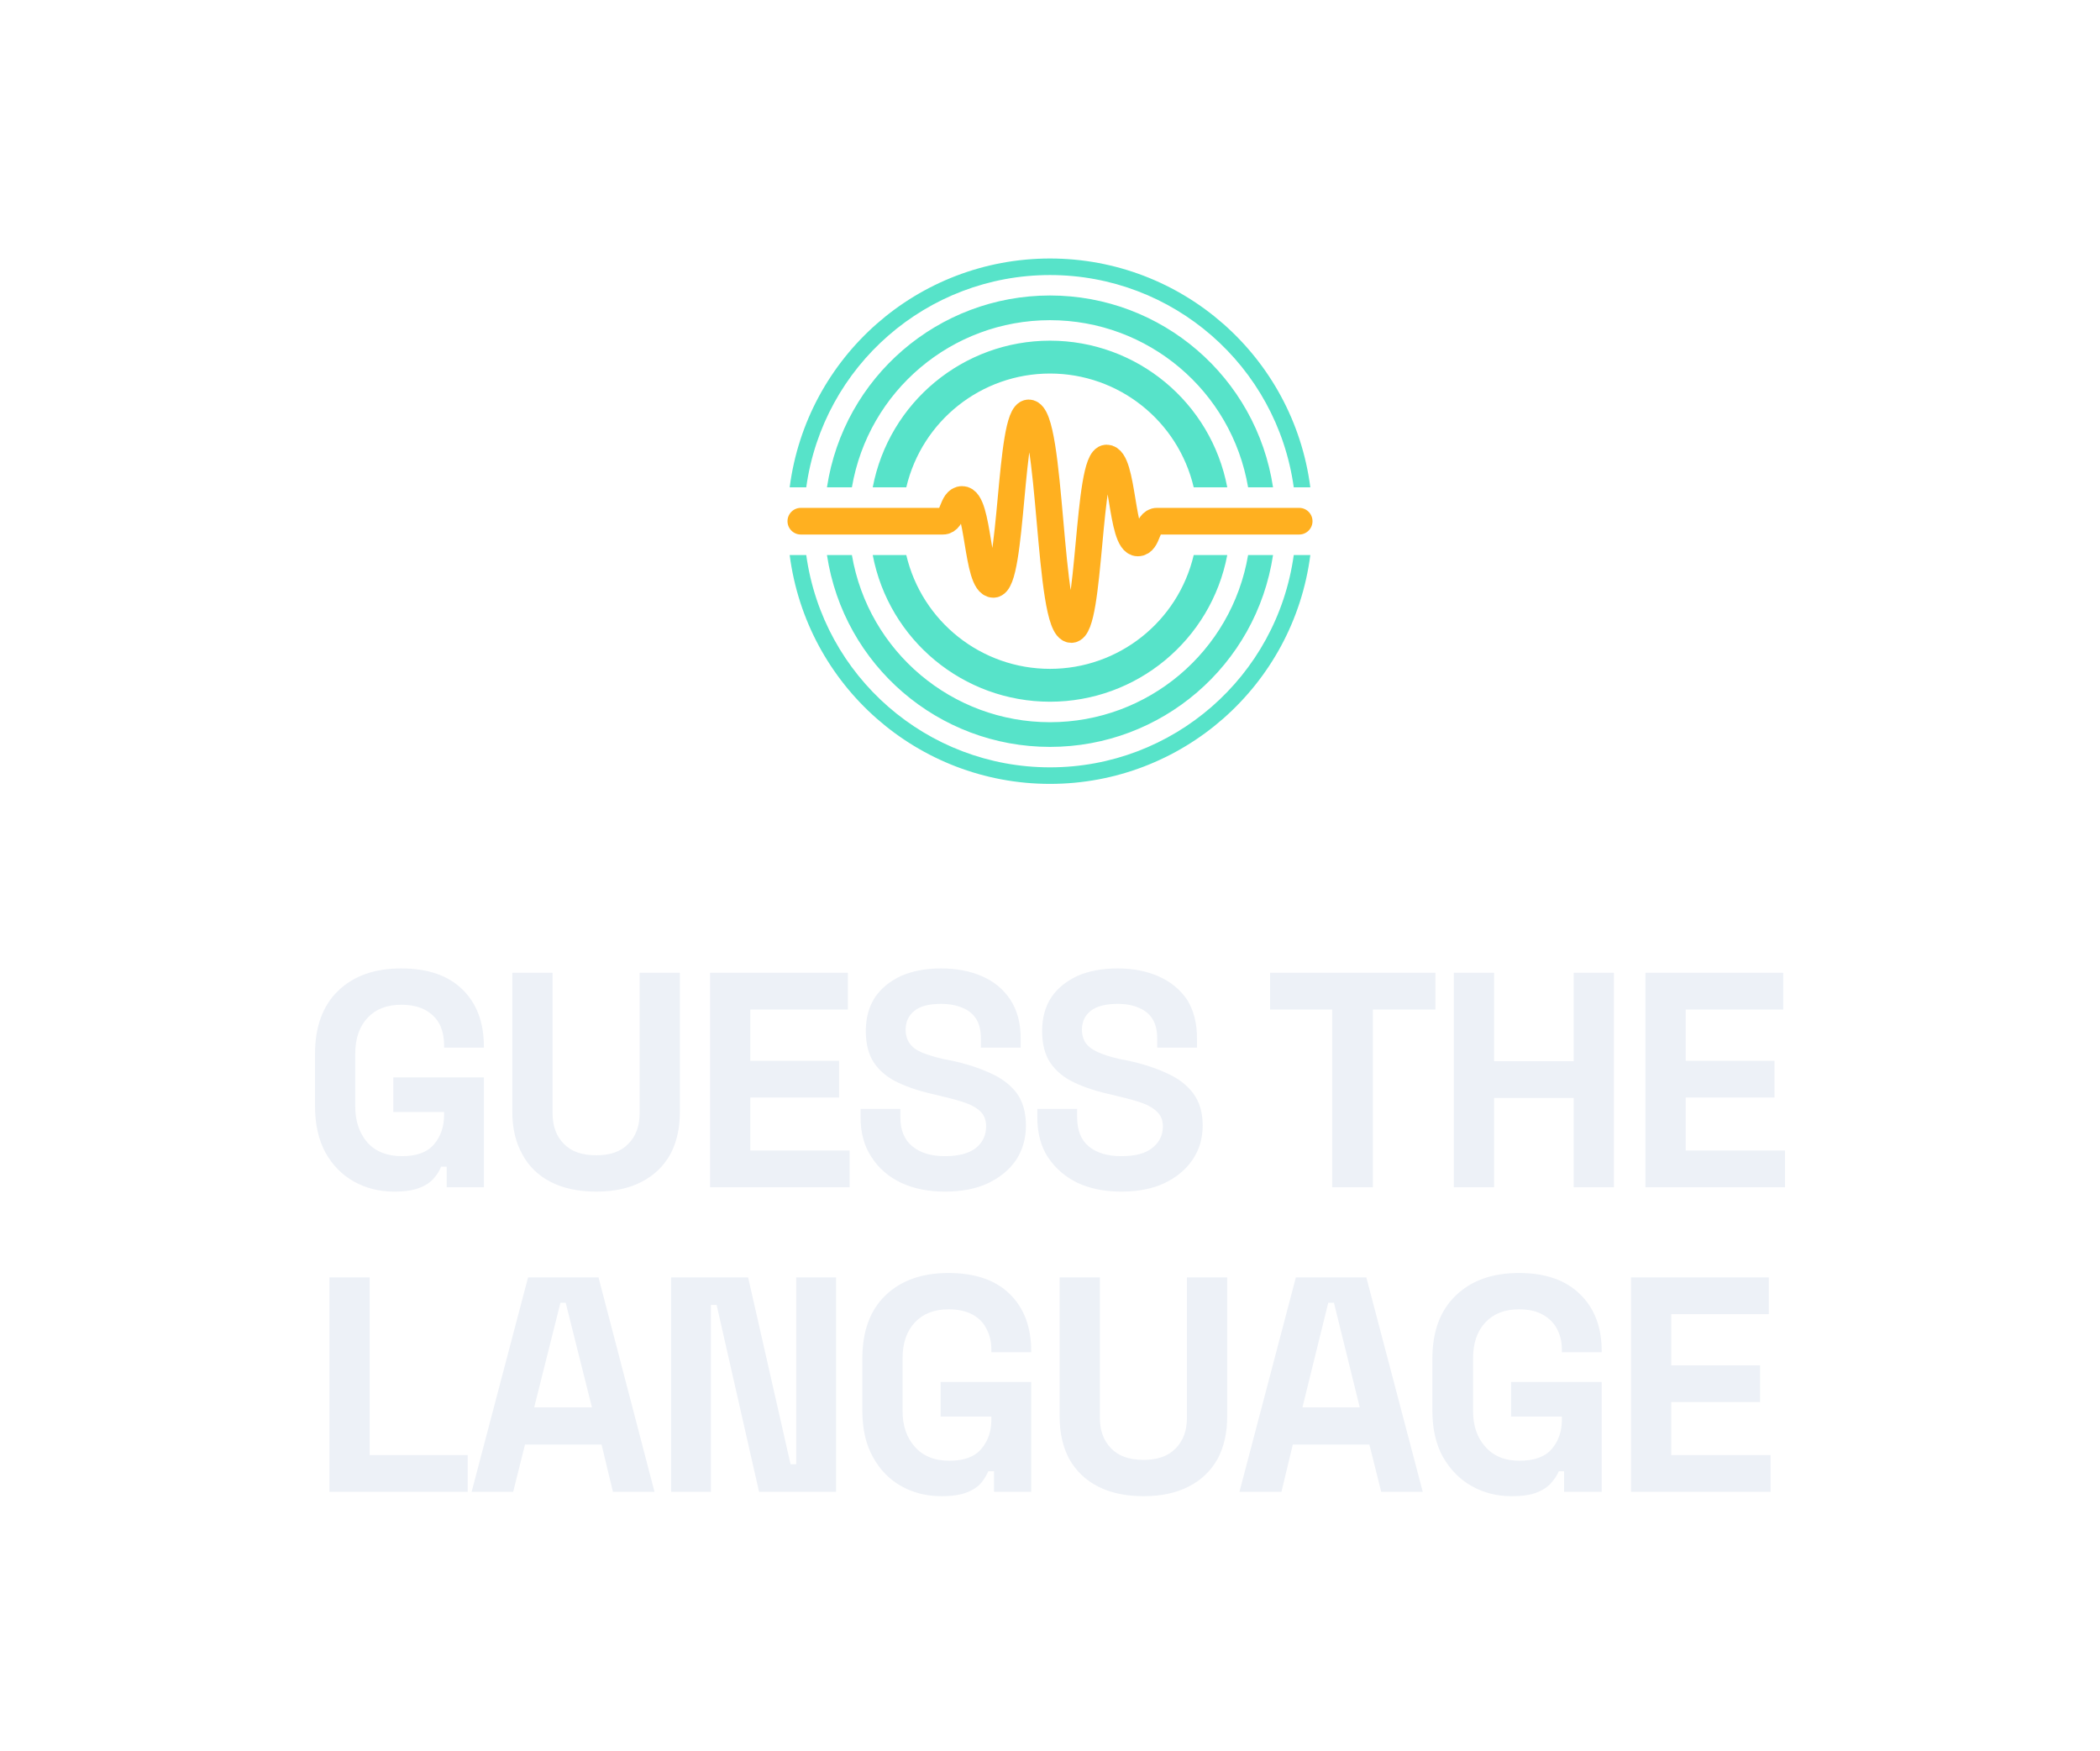
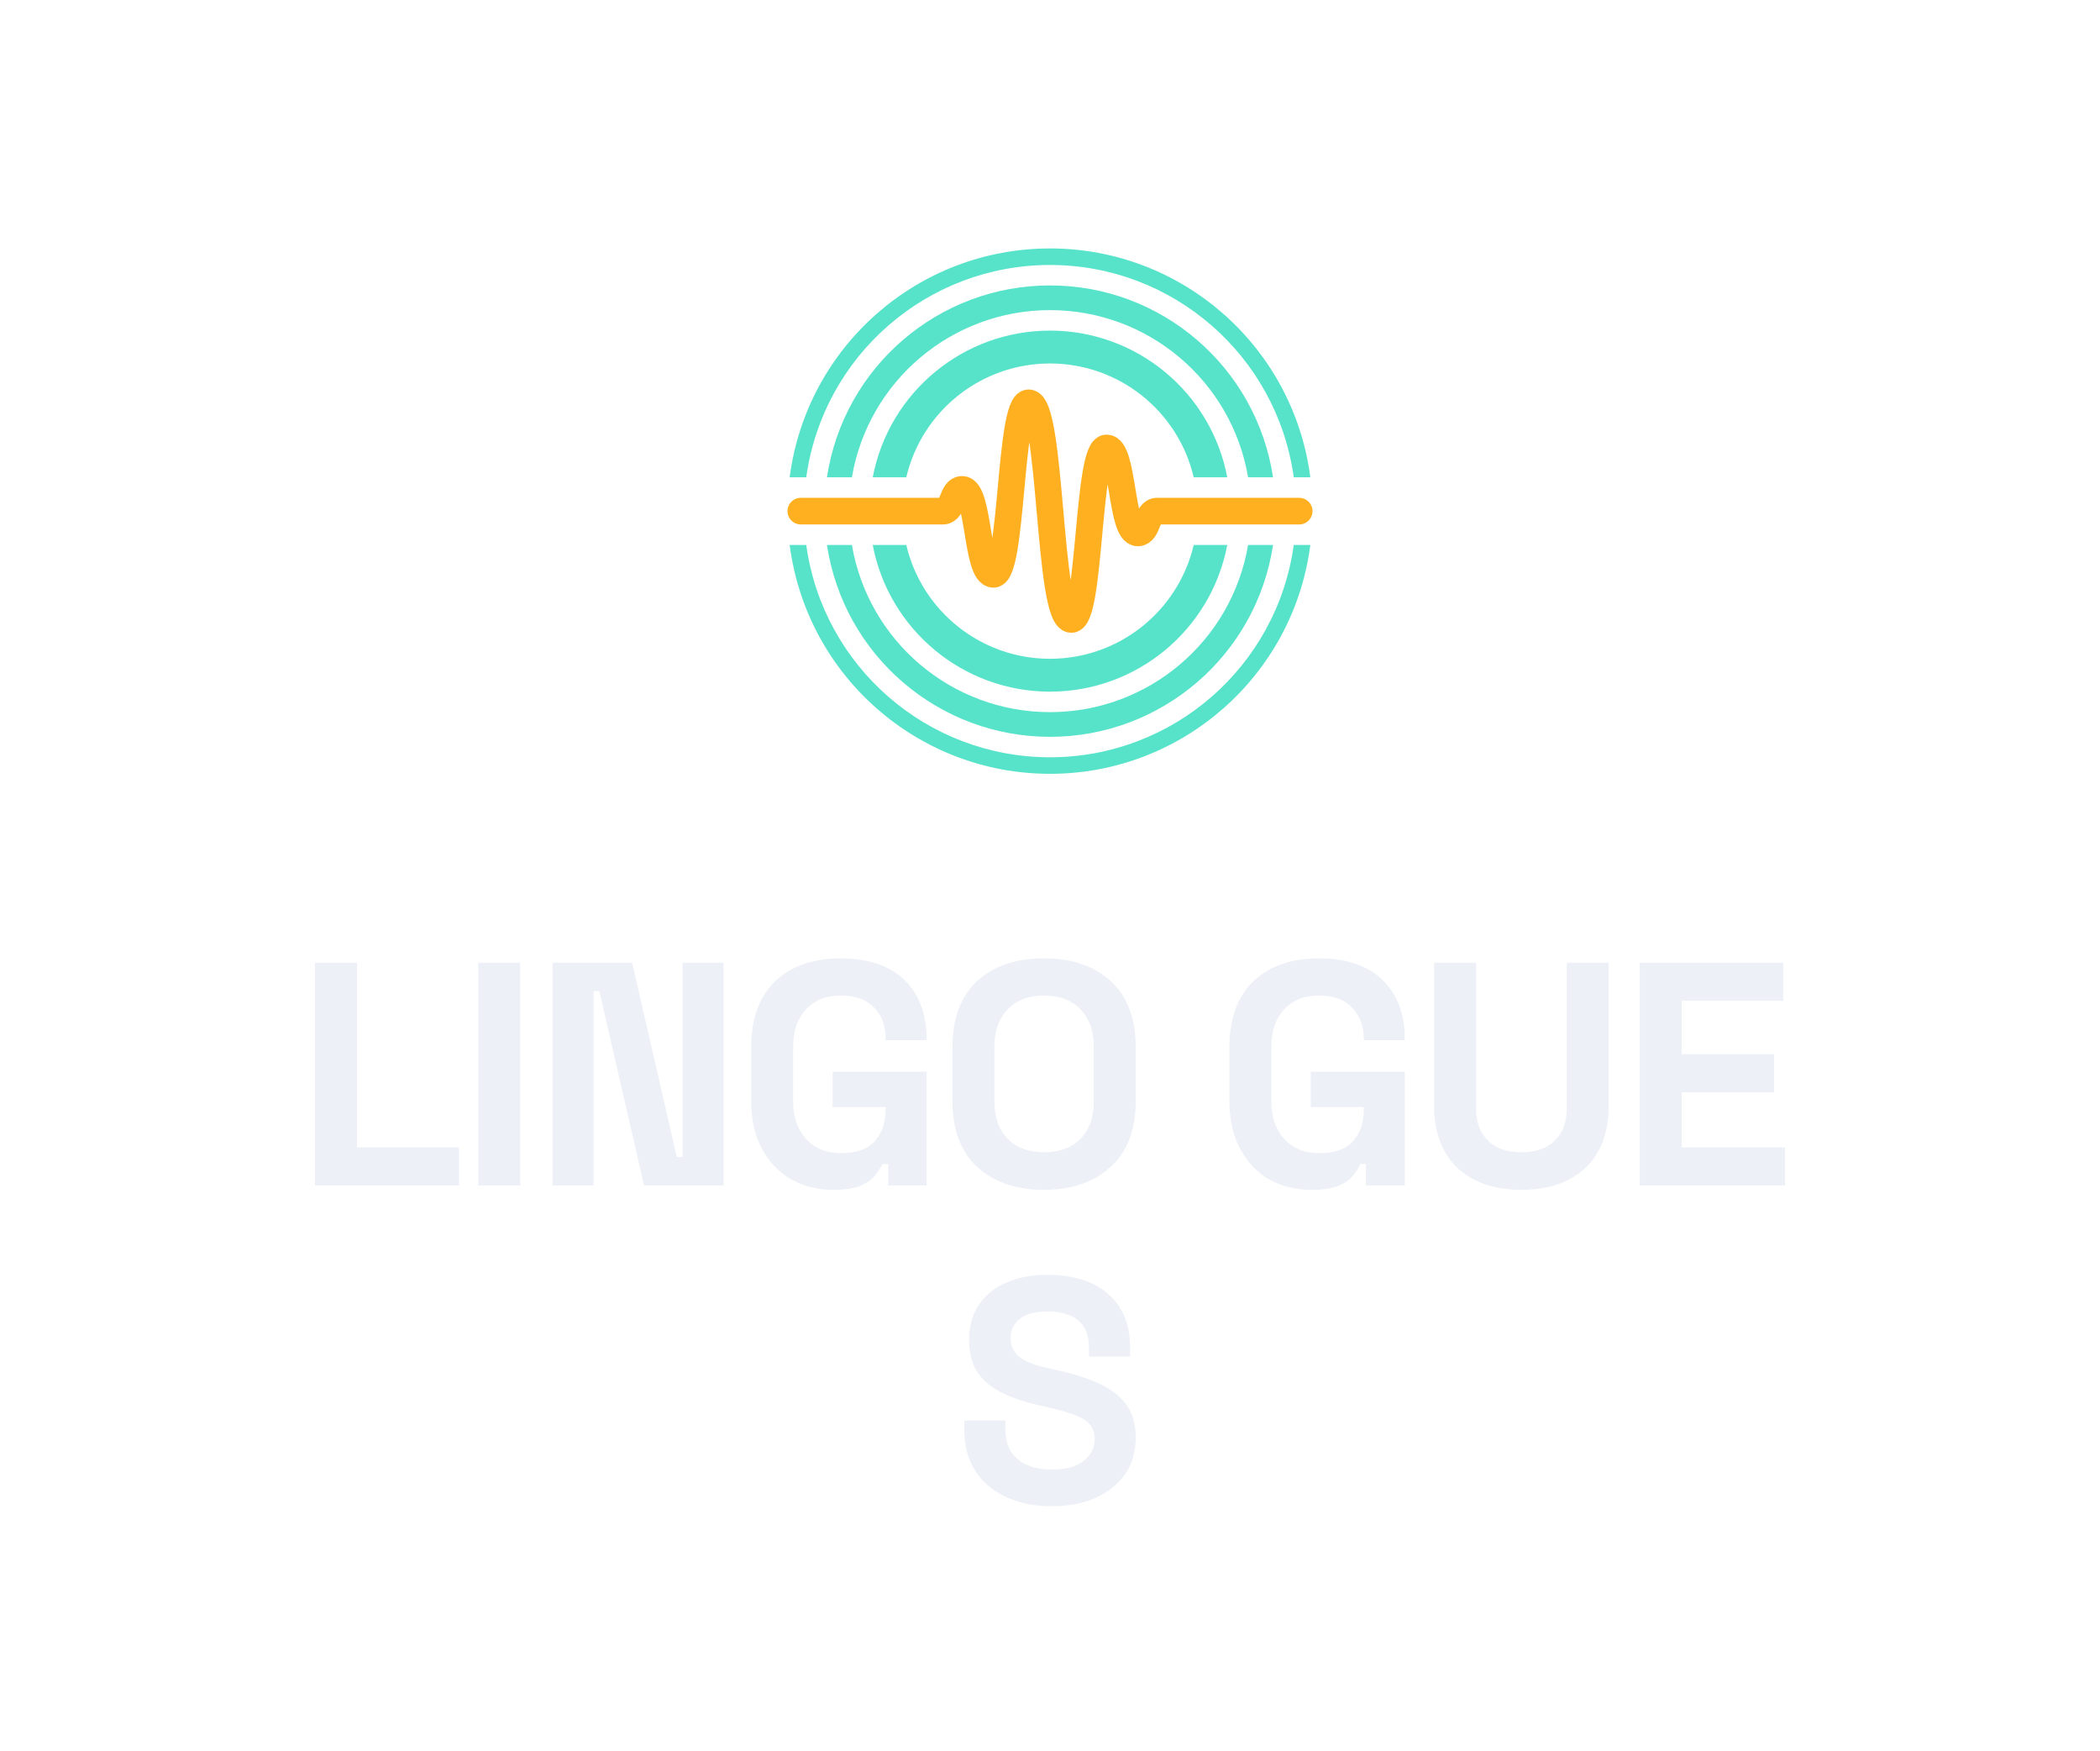
<svg xmlns="http://www.w3.org/2000/svg" viewBox="0 0 480 400" role="img">
-   <g transform="translate(180 59.1) scale(0.9375)">
+   <g transform="translate(180 56.8) scale(0.9375)">
    <path fill="#57e3c9" d="M.53 55.75A64 64 0 0 1 127.47 55.75H123.43A60 60 0 0 0 4.57 55.75ZM.53 72.25A64 64 0 0 0 127.47 72.25H123.43A60 60 0 0 1 4.57 72.25ZM9.62 55.75A55 55 0 0 1 118.38 55.75H112.3A49 49 0 0 0 15.7 55.75ZM9.62 72.25A55 55 0 0 0 118.38 72.25H112.3A49 49 0 0 1 15.7 72.25ZM20.78 55.75A44 44 0 0 1 107.22 55.75H99.04A36 36 0 0 0 28.96 55.75ZM20.78 72.25A44 44 0 0 0 107.22 72.25H99.04A36 36 0 0 1 28.96 72.25Z" />
    <path fill="none" stroke="#ffb020" stroke-width="6.5" stroke-linecap="round" stroke-linejoin="round" d="M3.25 64H37.9C40.49 64 40.02 58.7 42.6 58.7C46.78 58.7 46.02 79.4 50.2 79.4C54.93 79.4 54.07 37.6 58.8 37.6C64.52 37.6 63.48 90.4 69.2 90.4C73.93 90.4 73.07 48.6 77.8 48.6C81.98 48.6 81.22 69.3 85.4 69.3C87.98 69.3 87.51 64 90.1 64H124.75" />
  </g>
-   <path fill="#edf1f7" d="M90.1 272.3Q85 272.3 80.9 270Q76.8 267.7 74.4 263.4Q72 259 72 252.7L72 240.9Q72 231.5 77.3 226.4Q82.6 221.3 91.7 221.3Q100.8 221.3 105.7 226.1Q110.6 230.9 110.6 239.1L110.6 239.4L101.5 239.4L101.5 238.8Q101.5 236.2 100.5 234.1Q99.4 232 97.2 230.8Q95 229.6 91.7 229.6Q86.8 229.6 84 232.6Q81.2 235.6 81.2 240.8L81.2 252.8Q81.2 257.9 84 261.1Q86.8 264.2 91.9 264.2Q96.9 264.2 99.2 261.5Q101.5 258.8 101.5 254.8L101.5 254.1L89.9 254.1L89.9 246.2L110.6 246.2L110.6 271.3L102.1 271.3L102.1 266.6L100.8 266.6Q100.4 267.8 99.3 269.1Q98.2 270.5 96 271.4Q93.8 272.3 90.1 272.3ZM136.3 272.3Q130.2 272.3 125.9 270.1Q121.6 267.9 119.4 263.8Q117.1 259.7 117.1 254.1L117.1 222.3L126.3 222.3L126.3 254.4Q126.3 258.8 128.9 261.4Q131.4 264 136.3 264Q141.1 264 143.6 261.4Q146.2 258.8 146.2 254.4L146.2 222.3L155.4 222.3L155.4 254.1Q155.4 259.7 153.2 263.8Q150.9 267.9 146.6 270.1Q142.3 272.3 136.3 272.3ZM162.3 271.3L162.3 222.3L193.8 222.3L193.8 230.7L171.5 230.7L171.5 242.4L191.8 242.4L191.8 250.8L171.5 250.8L171.5 262.9L194.2 262.9L194.2 271.3ZM216 272.3Q210.3 272.3 206 270.3Q201.6 268.2 199.2 264.4Q196.7 260.7 196.7 255.3L196.7 253.4L205.8 253.4L205.8 255.3Q205.8 259.8 208.6 262Q211.3 264.2 216 264.2Q220.7 264.2 223.1 262.3Q225.4 260.4 225.4 257.4Q225.4 255.4 224.3 254.2Q223.1 252.9 220.9 252.1Q218.7 251.3 215.6 250.6L214 250.2Q208.9 249.1 205.3 247.4Q201.7 245.7 199.8 242.9Q197.9 240.1 197.9 235.6Q197.9 231.1 200 227.9Q202.1 224.8 206 223Q209.9 221.3 215.1 221.3Q220.4 221.3 224.5 223.1Q228.6 224.9 230.9 228.4Q233.3 232 233.3 237.3L233.3 239.4L224.2 239.4L224.2 237.3Q224.2 234.5 223.1 232.8Q222 231.1 220 230.3Q217.9 229.4 215.1 229.4Q210.9 229.4 209 231Q207 232.6 207 235.3Q207 237.1 207.9 238.4Q208.8 239.7 210.7 240.5Q212.6 241.3 215.6 242L217.2 242.3Q222.4 243.4 226.3 245.2Q230.2 246.9 232.4 249.8Q234.5 252.7 234.5 257.2Q234.5 261.6 232.3 265Q230 268.4 225.8 270.4Q221.7 272.3 216 272.3ZM256.3 272.3Q250.6 272.3 246.3 270.3Q242 268.2 239.5 264.4Q237.1 260.7 237.1 255.3L237.1 253.4L246.2 253.4L246.2 255.3Q246.2 259.8 248.9 262Q251.6 264.2 256.3 264.2Q261.1 264.2 263.4 262.3Q265.8 260.4 265.8 257.4Q265.8 255.4 264.6 254.2Q263.4 252.9 261.2 252.1Q259 251.3 255.9 250.6L254.3 250.2Q249.2 249.1 245.6 247.4Q242 245.7 240.1 242.9Q238.2 240.1 238.2 235.6Q238.2 231.1 240.3 227.9Q242.4 224.8 246.3 223Q250.2 221.3 255.5 221.3Q260.7 221.3 264.8 223.1Q268.9 224.9 271.3 228.4Q273.6 232 273.6 237.3L273.6 239.4L264.5 239.4L264.5 237.3Q264.5 234.5 263.4 232.8Q262.3 231.1 260.3 230.3Q258.3 229.4 255.5 229.4Q251.3 229.4 249.3 231Q247.3 232.6 247.3 235.3Q247.3 237.1 248.2 238.4Q249.2 239.7 251.1 240.5Q252.9 241.3 255.9 242L257.5 242.3Q262.7 243.4 266.6 245.2Q270.5 246.9 272.7 249.8Q274.9 252.7 274.9 257.2Q274.9 261.6 272.6 265Q270.3 268.4 266.1 270.4Q262 272.3 256.3 272.3ZM304.5 271.3L304.5 230.7L290.3 230.7L290.3 222.3L328.1 222.3L328.1 230.7L313.8 230.7L313.8 271.3ZM332.3 271.3L332.3 222.3L341.5 222.3L341.5 242.5L359.7 242.5L359.7 222.3L368.9 222.3L368.9 271.3L359.7 271.3L359.7 250.9L341.5 250.9L341.5 271.3ZM376.1 271.3L376.1 222.3L407.6 222.3L407.6 230.7L385.3 230.7L385.3 242.4L405.6 242.4L405.6 250.8L385.3 250.8L385.3 262.9L408 262.9L408 271.3Z" />
-   <path fill="#edf1f7" d="M75.3 340.9L75.3 291.9L84.5 291.9L84.5 332.5L106.9 332.5L106.9 340.9ZM107.8 340.9L120.7 291.9L136.8 291.9L149.6 340.9L140.1 340.9L137.5 330.1L120 330.1L117.3 340.9ZM122.1 321.6L135.3 321.6L129.3 297.7L128.1 297.7ZM153.4 340.9L153.4 291.9L171 291.9L180.7 334.6L182 334.6L182 291.9L191.1 291.9L191.1 340.9L173.5 340.9L163.8 298.2L162.5 298.2L162.5 340.9ZM215.2 341.9Q210.1 341.9 206 339.6Q201.9 337.3 199.5 332.9Q197.1 328.6 197.1 322.3L197.1 310.5Q197.1 301.1 202.4 296Q207.7 290.9 216.8 290.9Q225.9 290.9 230.8 295.7Q235.7 300.5 235.7 308.7L235.7 309L226.6 309L226.6 308.4Q226.6 305.8 225.5 303.7Q224.5 301.6 222.3 300.4Q220.1 299.2 216.8 299.2Q211.9 299.2 209.1 302.2Q206.3 305.2 206.3 310.4L206.3 322.4Q206.3 327.5 209.1 330.6Q211.9 333.8 217 333.8Q222 333.8 224.3 331.1Q226.6 328.4 226.6 324.4L226.6 323.7L215 323.7L215 315.8L235.7 315.8L235.7 340.9L227.2 340.9L227.2 336.2L225.9 336.2Q225.4 337.4 224.4 338.7Q223.3 340.1 221.1 341Q218.9 341.9 215.2 341.9ZM261.4 341.9Q255.3 341.9 251 339.7Q246.7 337.5 244.4 333.4Q242.2 329.3 242.2 323.7L242.2 291.9L251.4 291.9L251.4 324Q251.4 328.4 254 331Q256.5 333.6 261.4 333.6Q266.2 333.6 268.7 331Q271.3 328.4 271.3 324L271.3 291.9L280.5 291.9L280.5 323.7Q280.5 329.3 278.3 333.4Q276 337.5 271.7 339.7Q267.4 341.9 261.4 341.9ZM283.3 340.9L296.2 291.9L312.3 291.9L325.2 340.9L315.7 340.9L313 330.1L295.5 330.1L292.9 340.9ZM297.7 321.6L310.8 321.6L304.9 297.7L303.6 297.7ZM345.5 341.9Q340.5 341.9 336.4 339.6Q332.3 337.3 329.8 332.9Q327.4 328.6 327.4 322.3L327.4 310.5Q327.4 301.1 332.8 296Q338.1 290.9 347.2 290.9Q356.2 290.9 361.1 295.7Q366.1 300.5 366.1 308.7L366.1 309L357 309L357 308.4Q357 305.8 355.9 303.7Q354.8 301.6 352.6 300.4Q350.5 299.2 347.2 299.2Q342.3 299.2 339.5 302.2Q336.7 305.2 336.7 310.4L336.7 322.4Q336.7 327.5 339.5 330.6Q342.3 333.8 347.3 333.8Q352.4 333.8 354.7 331.1Q357 328.4 357 324.4L357 323.7L345.4 323.7L345.4 315.8L366.1 315.8L366.1 340.9L357.5 340.9L357.5 336.2L356.3 336.2Q355.8 337.4 354.7 338.7Q353.6 340.1 351.4 341Q349.3 341.9 345.5 341.9ZM372.8 340.9L372.8 291.9L404.3 291.9L404.3 300.3L382 300.3L382 312L402.3 312L402.3 320.4L382 320.4L382 332.5L404.7 332.5L404.7 340.9Z" />
+   <path fill="#edf1f7" d="M72 270.9L72 220L81.6 220L81.6 262.2L104.9 262.2L104.9 270.9ZM109.3 270.9L109.3 220L118.9 220L118.9 270.9ZM126.3 270.9L126.3 220L144.5 220L154.7 264.4L156 264.4L156 220L165.4 220L165.4 270.9L147.2 270.9L137 226.5L135.7 226.5L135.7 270.9ZM190.5 271.9Q185.2 271.9 181 269.6Q176.7 267.2 174.2 262.6Q171.7 258.1 171.7 251.6L171.7 239.3Q171.7 229.5 177.2 224.2Q182.7 219 192.2 219Q201.6 219 206.7 223.9Q211.8 228.9 211.8 237.4L211.8 237.7L202.4 237.7L202.4 237.1Q202.4 234.5 201.3 232.3Q200.1 230.1 197.9 228.8Q195.6 227.5 192.2 227.5Q187.1 227.5 184.2 230.7Q181.3 233.8 181.3 239.2L181.3 251.7Q181.3 257 184.2 260.2Q187.1 263.5 192.3 263.5Q197.6 263.5 200 260.7Q202.4 258 202.4 253.7L202.4 253L190.3 253L190.3 244.9L211.8 244.9L211.8 270.9L203 270.9L203 266L201.7 266Q201.1 267.3 200 268.6Q198.9 270 196.6 271Q194.4 271.9 190.5 271.9ZM238.6 271.9Q229 271.9 223.3 266.6Q217.7 261.4 217.7 251.6L217.7 239.3Q217.7 229.5 223.3 224.2Q229 219 238.6 219Q248.2 219 253.9 224.2Q259.6 229.5 259.6 239.3L259.6 251.6Q259.6 261.4 253.9 266.6Q248.2 271.9 238.6 271.9ZM238.6 263.3Q244 263.3 247 260.2Q250 257.1 250 251.8L250 239Q250 233.8 247 230.7Q244 227.5 238.6 227.5Q233.3 227.5 230.3 230.7Q227.3 233.8 227.3 239L227.3 251.8Q227.3 257.1 230.3 260.2Q233.3 263.3 238.6 263.3ZM299.7 271.9Q294.5 271.9 290.2 269.6Q286 267.2 283.5 262.6Q281 258.1 281 251.6L281 239.3Q281 229.5 286.5 224.2Q292 219 301.5 219Q310.9 219 316 223.9Q321.1 228.9 321.1 237.4L321.1 237.7L311.7 237.7L311.7 237.1Q311.7 234.5 310.5 232.3Q309.4 230.1 307.2 228.8Q304.9 227.5 301.5 227.5Q296.4 227.5 293.5 230.7Q290.6 233.8 290.6 239.2L290.6 251.7Q290.6 257 293.5 260.2Q296.4 263.5 301.6 263.5Q306.9 263.5 309.3 260.7Q311.7 258 311.7 253.7L311.7 253L299.6 253L299.6 244.9L321.1 244.9L321.1 270.9L312.2 270.9L312.2 266L310.9 266Q310.4 267.3 309.3 268.6Q308.2 270 305.9 271Q303.7 271.9 299.7 271.9ZM347.8 271.9Q341.5 271.9 337 269.6Q332.5 267.3 330.2 263.1Q327.8 258.8 327.8 253L327.8 220L337.4 220L337.4 253.3Q337.4 258 340.1 260.6Q342.7 263.3 347.8 263.3Q352.8 263.3 355.4 260.6Q358.1 258 358.1 253.3L358.1 220L367.7 220L367.7 253Q367.7 258.8 365.3 263.1Q363 267.3 358.5 269.6Q354 271.9 347.8 271.9ZM374.8 270.9L374.8 220L407.6 220L407.6 228.7L384.4 228.7L384.4 240.9L405.5 240.9L405.5 249.6L384.4 249.6L384.4 262.2L408 262.2L408 270.9Z" />
+   <path fill="#edf1f7" d="M240.4 344.2Q234.5 344.2 230 342.1Q225.4 340 222.9 336.1Q220.4 332.2 220.4 326.6L220.4 324.6L229.8 324.6L229.8 326.6Q229.8 331.2 232.7 333.5Q235.5 335.8 240.4 335.8Q245.3 335.8 247.7 333.8Q250.2 331.9 250.2 328.8Q250.2 326.7 249 325.4Q247.8 324.1 245.5 323.3Q243.2 322.4 239.9 321.7L238.3 321.3Q233 320.2 229.3 318.4Q225.5 316.6 223.5 313.7Q221.5 310.8 221.5 306.1Q221.5 301.5 223.7 298.2Q226 294.8 230 293.1Q234 291.3 239.5 291.3Q244.9 291.3 249.2 293.1Q253.5 295 255.9 298.7Q258.3 302.3 258.3 307.9L258.3 310L248.9 310L248.9 307.9Q248.9 305 247.7 303.2Q246.6 301.4 244.5 300.6Q242.4 299.7 239.5 299.7Q235.1 299.7 233.1 301.4Q231 303 231 305.8Q231 307.7 232 309Q232.9 310.3 234.9 311.2Q236.9 312.1 239.9 312.7L241.6 313.1Q247.1 314.3 251.1 316.1Q255.1 317.9 257.4 320.9Q259.6 323.9 259.6 328.5Q259.6 333.2 257.3 336.7Q254.9 340.2 250.6 342.2Q246.3 344.2 240.4 344.2Z" />
</svg>
